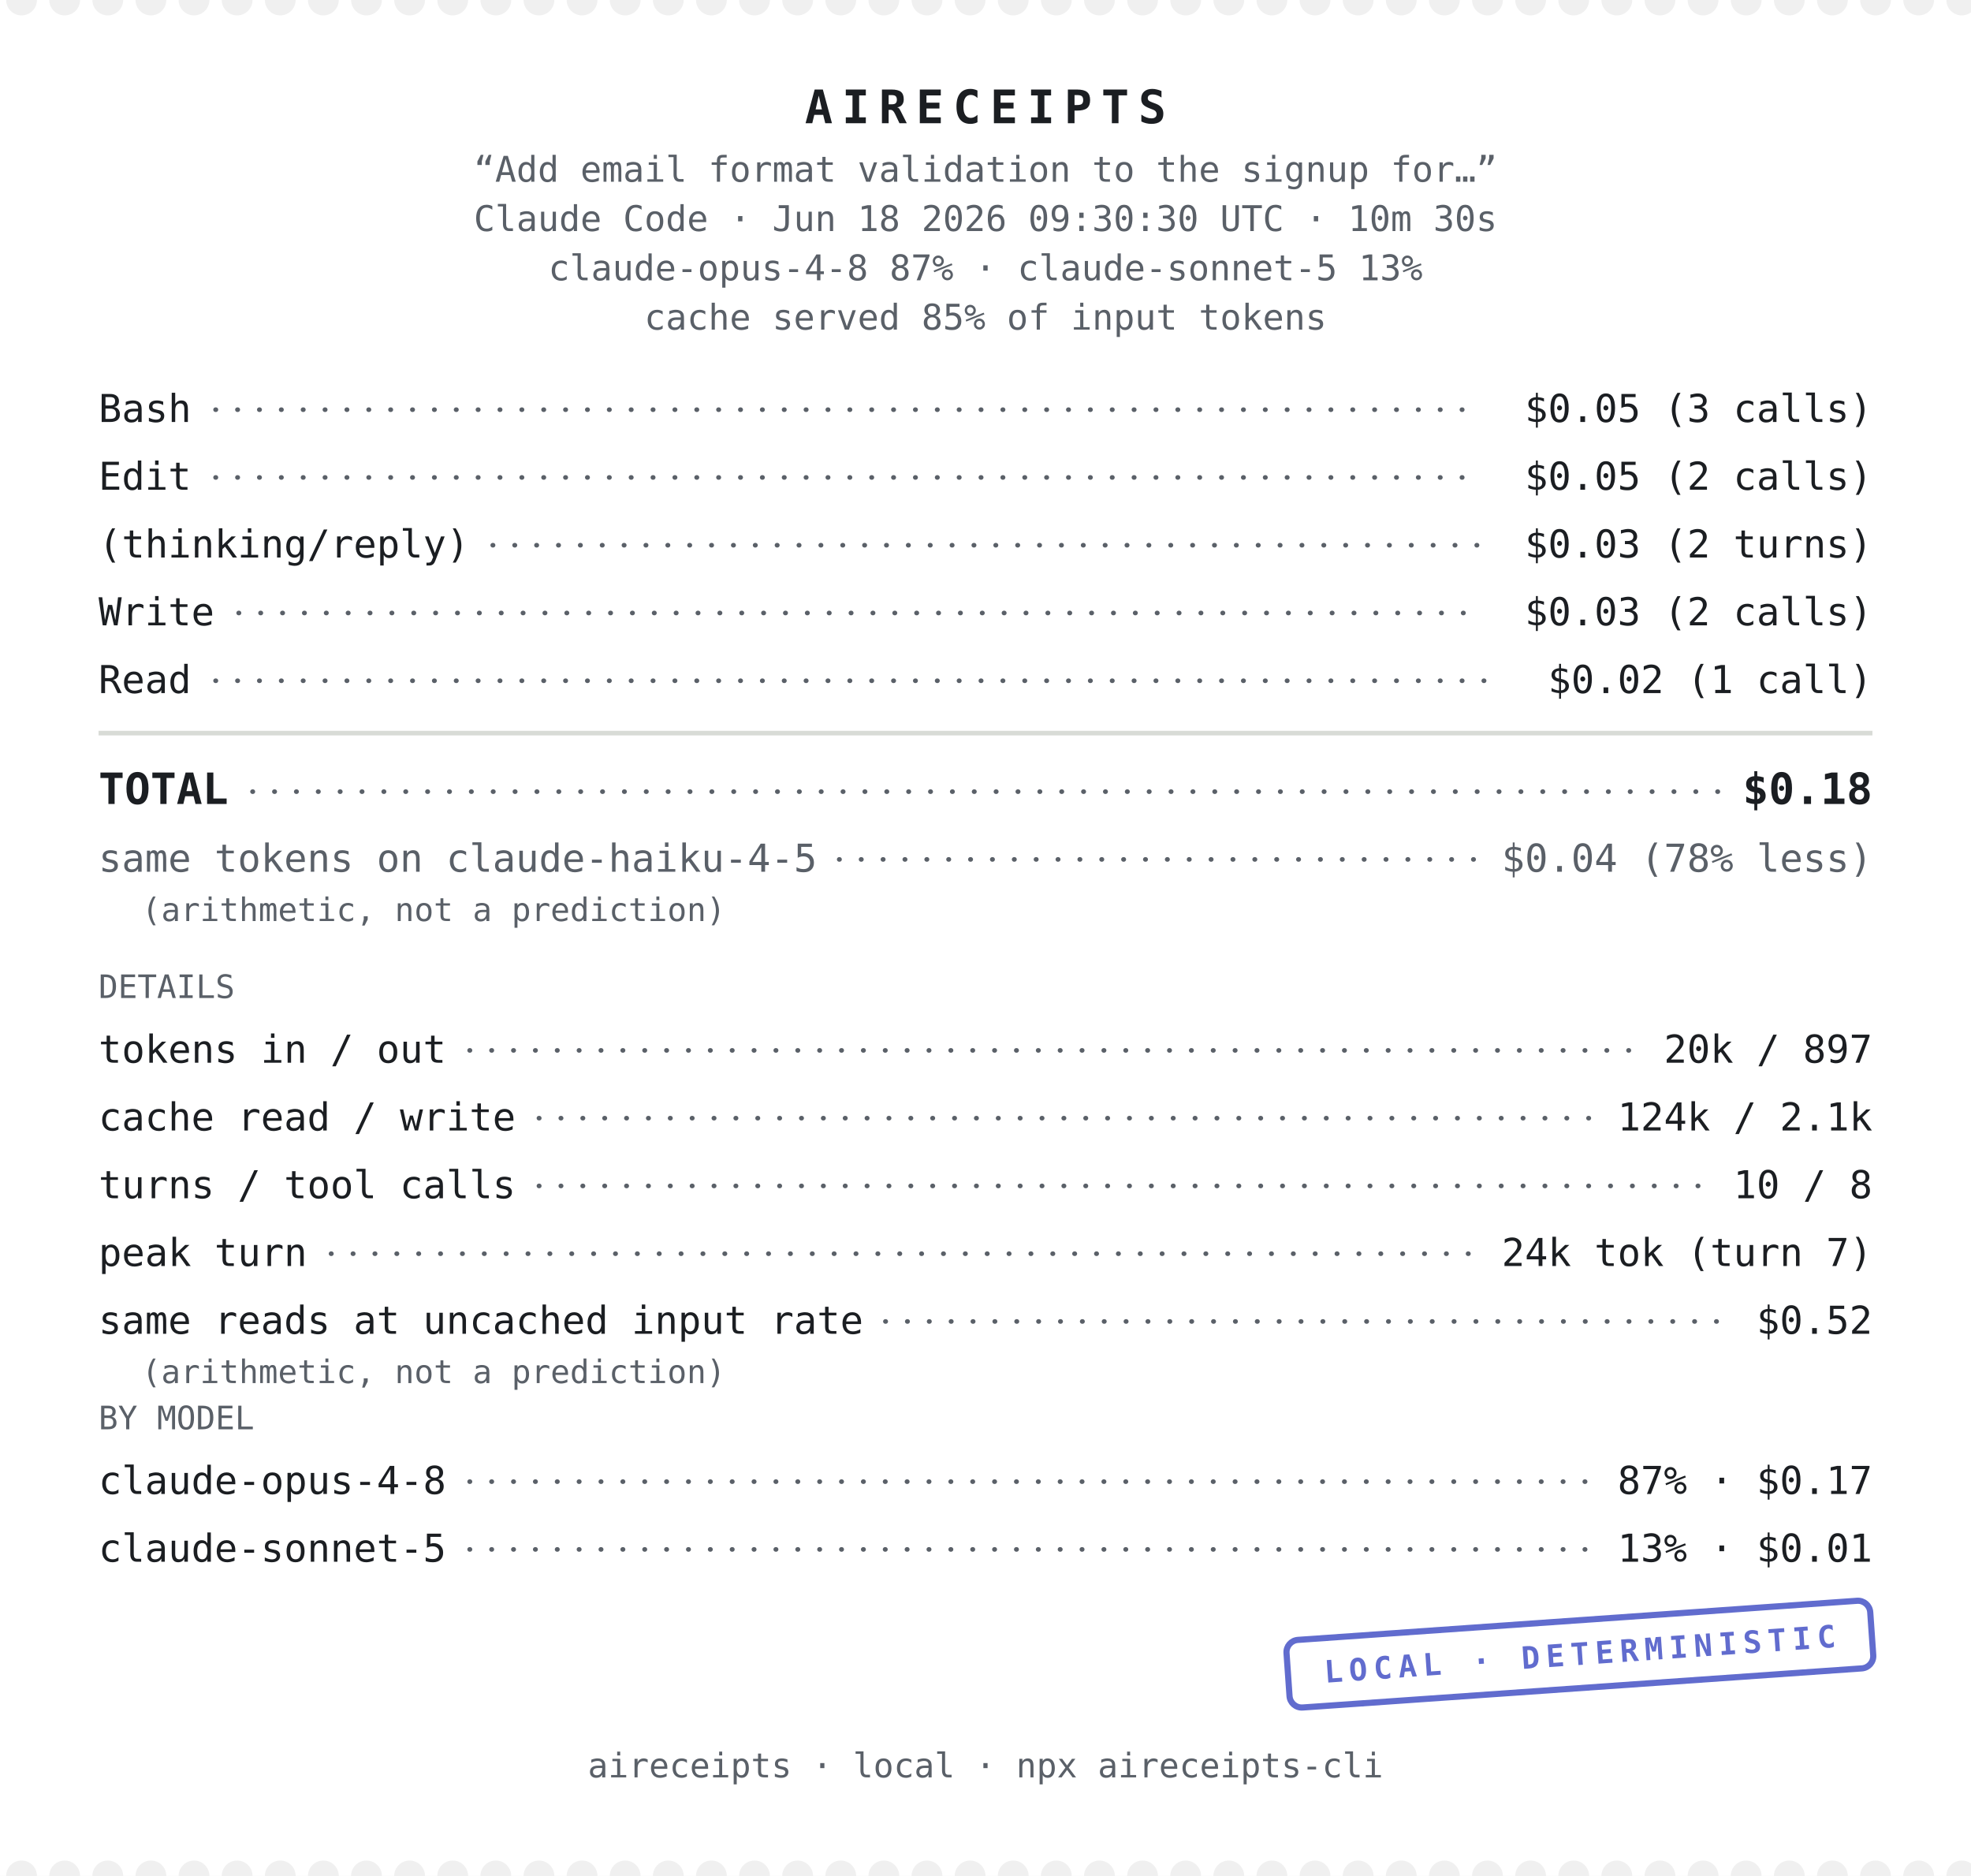
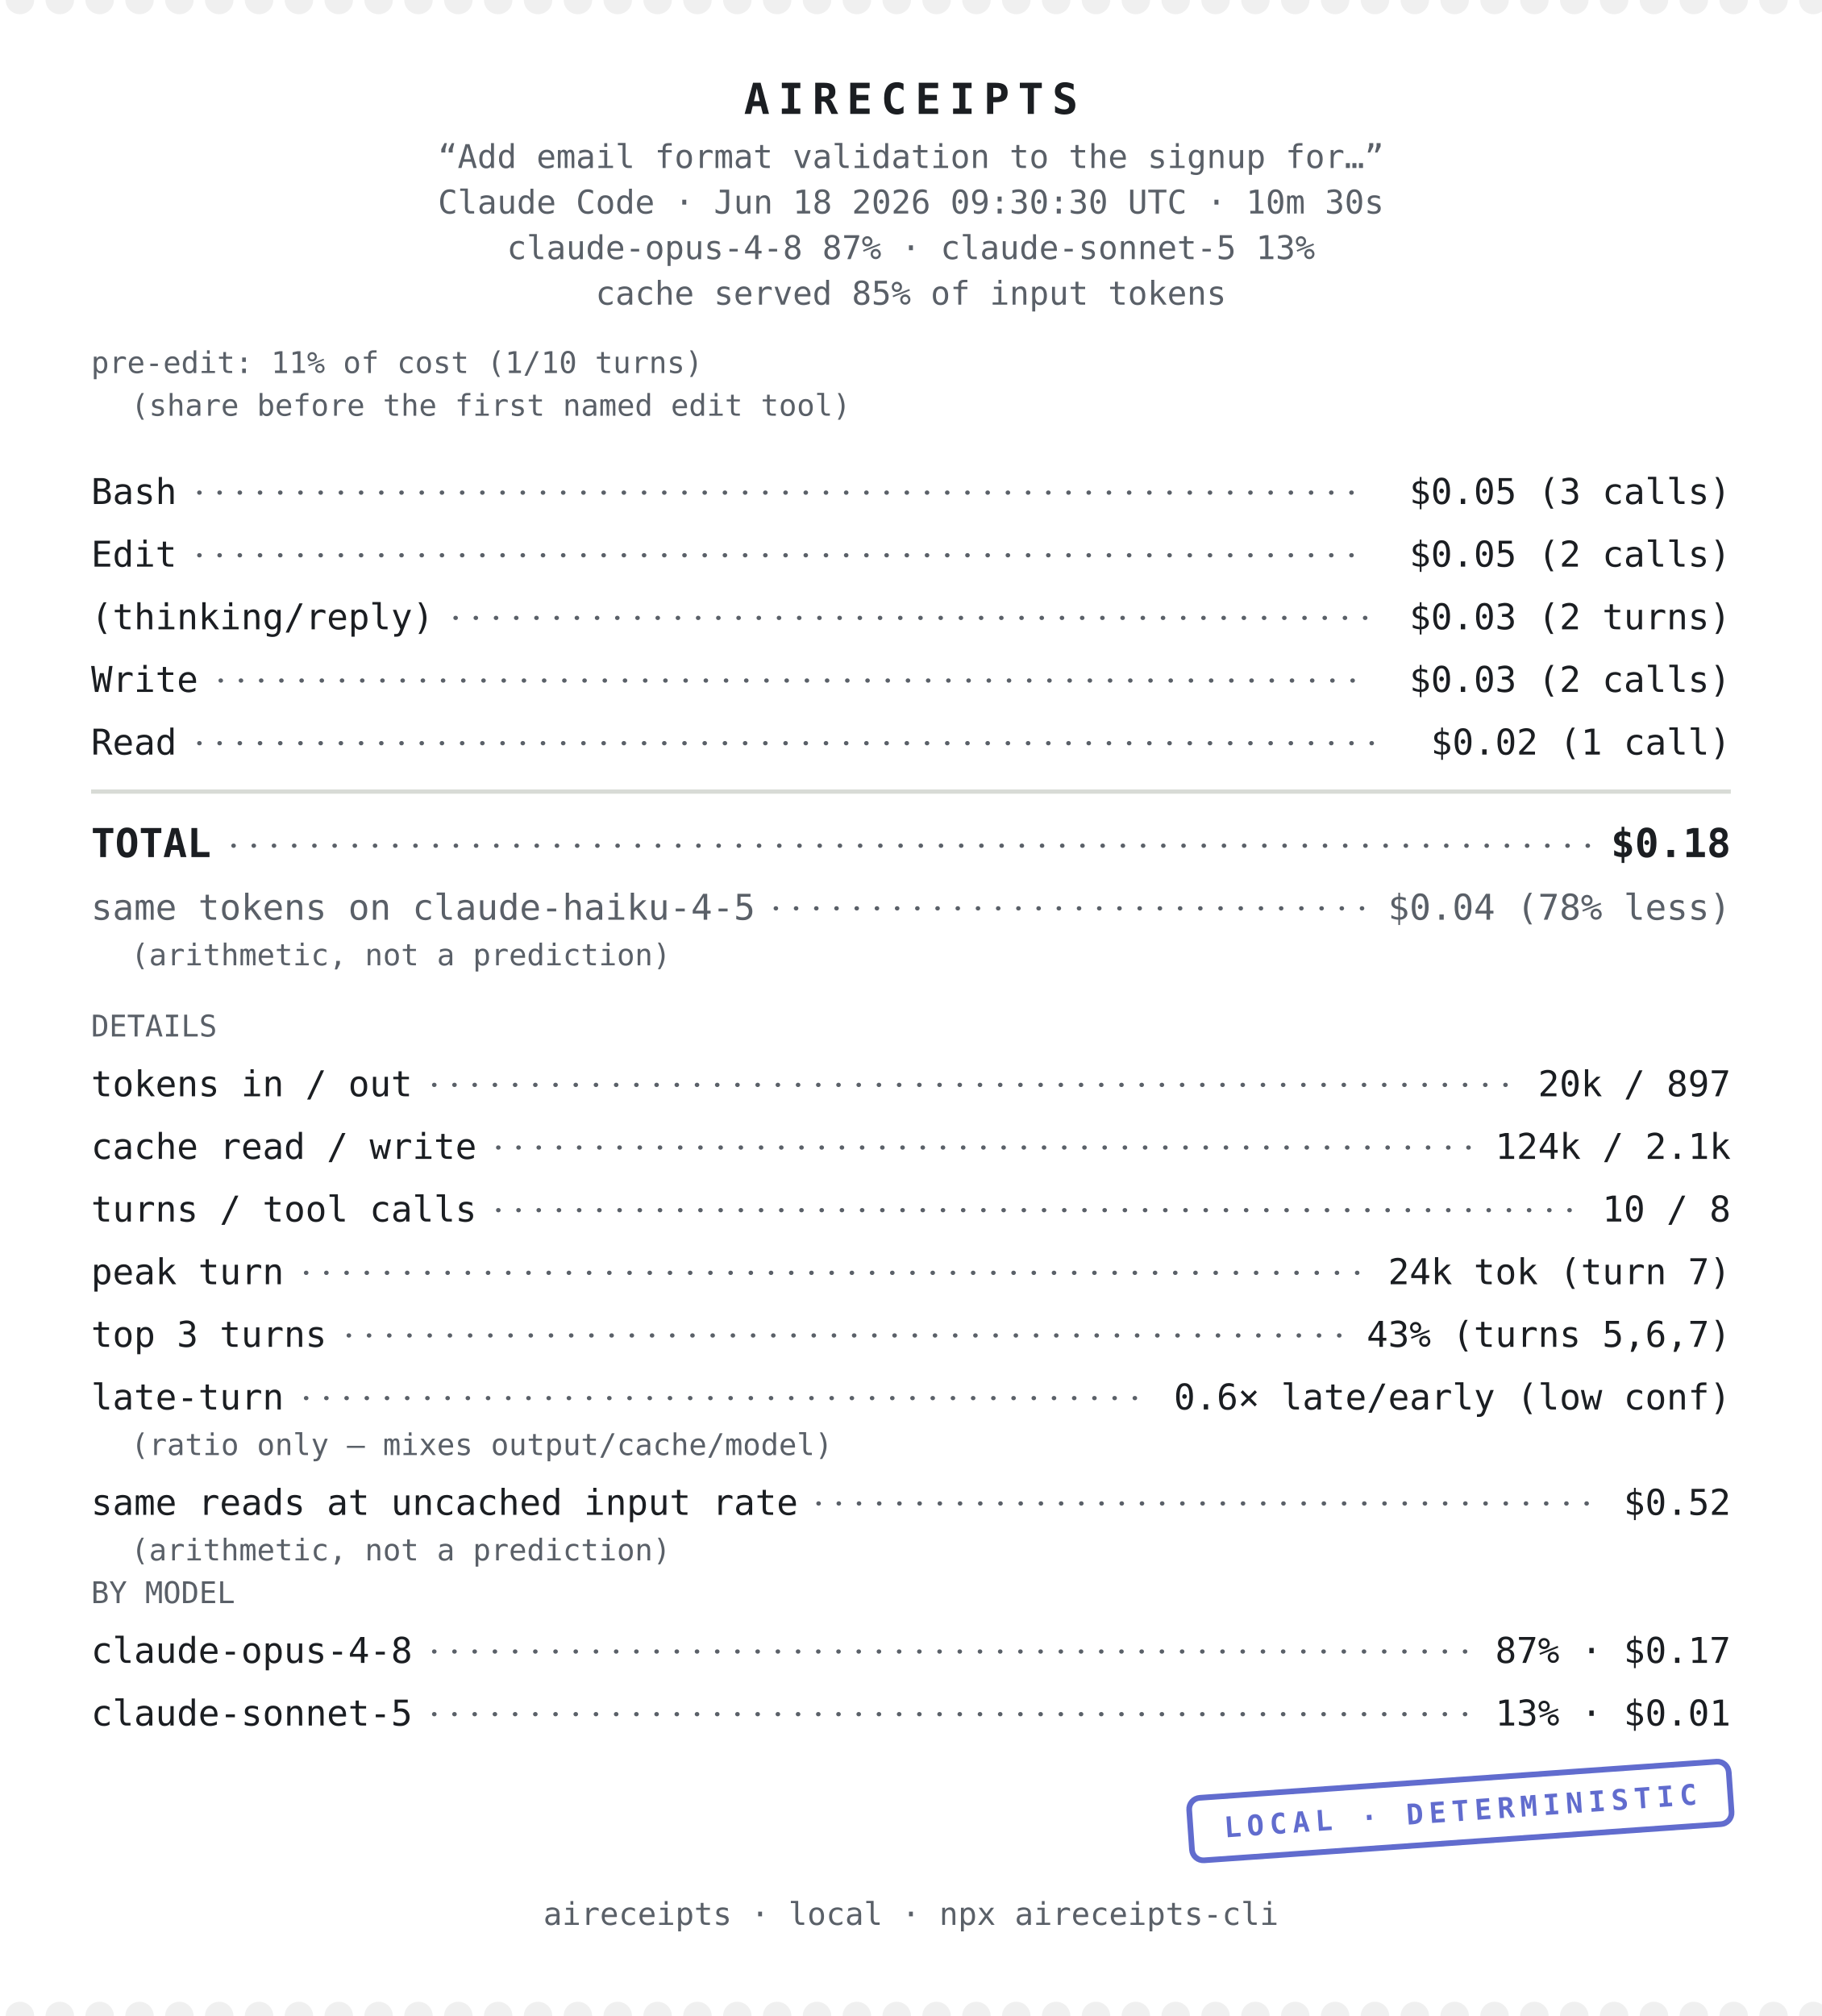
- <svg xmlns="http://www.w3.org/2000/svg" width="640" height="609" viewBox="0 0 640 609" font-family="&quot;SF Mono&quot;,&quot;Cascadia Code&quot;,&quot;JetBrains Mono&quot;,Menlo,Consolas,monospace" role="img" aria-label="aireceipts cost receipt">
+ <svg xmlns="http://www.w3.org/2000/svg" width="640" height="708" viewBox="0 0 640 708" font-family="&quot;SF Mono&quot;,&quot;Cascadia Code&quot;,&quot;JetBrains Mono&quot;,Menlo,Consolas,monospace" role="img" aria-label="aireceipts cost receipt">
  <g transform="translate(0 0)">
    <defs>
-       <mask id="perf-0" maskUnits="userSpaceOnUse" x="-5" y="-5" width="650" height="619">
-         <rect x="0" y="0" width="640" height="609" fill="#FFFFFF" />
+       <mask id="perf-0" maskUnits="userSpaceOnUse" x="-5" y="-5" width="650" height="718">
+         <rect x="0" y="0" width="640" height="708" fill="#FFFFFF" />
        <g class="perf-top">
          <circle cx="7" cy="0" r="5" fill="#000000" />
          <circle cx="21" cy="0" r="5" fill="#000000" />
          <circle cx="35" cy="0" r="5" fill="#000000" />
          <circle cx="49" cy="0" r="5" fill="#000000" />
          <circle cx="63" cy="0" r="5" fill="#000000" />
          <circle cx="77" cy="0" r="5" fill="#000000" />
          <circle cx="91" cy="0" r="5" fill="#000000" />
          <circle cx="105" cy="0" r="5" fill="#000000" />
          <circle cx="119" cy="0" r="5" fill="#000000" />
          <circle cx="133" cy="0" r="5" fill="#000000" />
          <circle cx="147" cy="0" r="5" fill="#000000" />
          <circle cx="161" cy="0" r="5" fill="#000000" />
          <circle cx="175" cy="0" r="5" fill="#000000" />
          <circle cx="189" cy="0" r="5" fill="#000000" />
          <circle cx="203" cy="0" r="5" fill="#000000" />
          <circle cx="217" cy="0" r="5" fill="#000000" />
          <circle cx="231" cy="0" r="5" fill="#000000" />
          <circle cx="245" cy="0" r="5" fill="#000000" />
          <circle cx="259" cy="0" r="5" fill="#000000" />
          <circle cx="273" cy="0" r="5" fill="#000000" />
          <circle cx="287" cy="0" r="5" fill="#000000" />
          <circle cx="301" cy="0" r="5" fill="#000000" />
          <circle cx="315" cy="0" r="5" fill="#000000" />
          <circle cx="329" cy="0" r="5" fill="#000000" />
          <circle cx="343" cy="0" r="5" fill="#000000" />
          <circle cx="357" cy="0" r="5" fill="#000000" />
          <circle cx="371" cy="0" r="5" fill="#000000" />
          <circle cx="385" cy="0" r="5" fill="#000000" />
          <circle cx="399" cy="0" r="5" fill="#000000" />
          <circle cx="413" cy="0" r="5" fill="#000000" />
          <circle cx="427" cy="0" r="5" fill="#000000" />
          <circle cx="441" cy="0" r="5" fill="#000000" />
          <circle cx="455" cy="0" r="5" fill="#000000" />
          <circle cx="469" cy="0" r="5" fill="#000000" />
          <circle cx="483" cy="0" r="5" fill="#000000" />
          <circle cx="497" cy="0" r="5" fill="#000000" />
          <circle cx="511" cy="0" r="5" fill="#000000" />
          <circle cx="525" cy="0" r="5" fill="#000000" />
          <circle cx="539" cy="0" r="5" fill="#000000" />
          <circle cx="553" cy="0" r="5" fill="#000000" />
          <circle cx="567" cy="0" r="5" fill="#000000" />
          <circle cx="581" cy="0" r="5" fill="#000000" />
          <circle cx="595" cy="0" r="5" fill="#000000" />
          <circle cx="609" cy="0" r="5" fill="#000000" />
          <circle cx="623" cy="0" r="5" fill="#000000" />
          <circle cx="637" cy="0" r="5" fill="#000000" />
        </g>
        <g class="perf-bottom">
-           <circle cx="7" cy="609" r="5" fill="#000000" />
-           <circle cx="21" cy="609" r="5" fill="#000000" />
-           <circle cx="35" cy="609" r="5" fill="#000000" />
-           <circle cx="49" cy="609" r="5" fill="#000000" />
-           <circle cx="63" cy="609" r="5" fill="#000000" />
-           <circle cx="77" cy="609" r="5" fill="#000000" />
-           <circle cx="91" cy="609" r="5" fill="#000000" />
-           <circle cx="105" cy="609" r="5" fill="#000000" />
-           <circle cx="119" cy="609" r="5" fill="#000000" />
-           <circle cx="133" cy="609" r="5" fill="#000000" />
-           <circle cx="147" cy="609" r="5" fill="#000000" />
-           <circle cx="161" cy="609" r="5" fill="#000000" />
-           <circle cx="175" cy="609" r="5" fill="#000000" />
-           <circle cx="189" cy="609" r="5" fill="#000000" />
-           <circle cx="203" cy="609" r="5" fill="#000000" />
-           <circle cx="217" cy="609" r="5" fill="#000000" />
-           <circle cx="231" cy="609" r="5" fill="#000000" />
-           <circle cx="245" cy="609" r="5" fill="#000000" />
-           <circle cx="259" cy="609" r="5" fill="#000000" />
-           <circle cx="273" cy="609" r="5" fill="#000000" />
-           <circle cx="287" cy="609" r="5" fill="#000000" />
-           <circle cx="301" cy="609" r="5" fill="#000000" />
-           <circle cx="315" cy="609" r="5" fill="#000000" />
-           <circle cx="329" cy="609" r="5" fill="#000000" />
-           <circle cx="343" cy="609" r="5" fill="#000000" />
-           <circle cx="357" cy="609" r="5" fill="#000000" />
-           <circle cx="371" cy="609" r="5" fill="#000000" />
-           <circle cx="385" cy="609" r="5" fill="#000000" />
-           <circle cx="399" cy="609" r="5" fill="#000000" />
-           <circle cx="413" cy="609" r="5" fill="#000000" />
-           <circle cx="427" cy="609" r="5" fill="#000000" />
-           <circle cx="441" cy="609" r="5" fill="#000000" />
-           <circle cx="455" cy="609" r="5" fill="#000000" />
-           <circle cx="469" cy="609" r="5" fill="#000000" />
-           <circle cx="483" cy="609" r="5" fill="#000000" />
-           <circle cx="497" cy="609" r="5" fill="#000000" />
-           <circle cx="511" cy="609" r="5" fill="#000000" />
-           <circle cx="525" cy="609" r="5" fill="#000000" />
-           <circle cx="539" cy="609" r="5" fill="#000000" />
-           <circle cx="553" cy="609" r="5" fill="#000000" />
-           <circle cx="567" cy="609" r="5" fill="#000000" />
-           <circle cx="581" cy="609" r="5" fill="#000000" />
-           <circle cx="595" cy="609" r="5" fill="#000000" />
-           <circle cx="609" cy="609" r="5" fill="#000000" />
-           <circle cx="623" cy="609" r="5" fill="#000000" />
-           <circle cx="637" cy="609" r="5" fill="#000000" />
+           <circle cx="7" cy="708" r="5" fill="#000000" />
+           <circle cx="21" cy="708" r="5" fill="#000000" />
+           <circle cx="35" cy="708" r="5" fill="#000000" />
+           <circle cx="49" cy="708" r="5" fill="#000000" />
+           <circle cx="63" cy="708" r="5" fill="#000000" />
+           <circle cx="77" cy="708" r="5" fill="#000000" />
+           <circle cx="91" cy="708" r="5" fill="#000000" />
+           <circle cx="105" cy="708" r="5" fill="#000000" />
+           <circle cx="119" cy="708" r="5" fill="#000000" />
+           <circle cx="133" cy="708" r="5" fill="#000000" />
+           <circle cx="147" cy="708" r="5" fill="#000000" />
+           <circle cx="161" cy="708" r="5" fill="#000000" />
+           <circle cx="175" cy="708" r="5" fill="#000000" />
+           <circle cx="189" cy="708" r="5" fill="#000000" />
+           <circle cx="203" cy="708" r="5" fill="#000000" />
+           <circle cx="217" cy="708" r="5" fill="#000000" />
+           <circle cx="231" cy="708" r="5" fill="#000000" />
+           <circle cx="245" cy="708" r="5" fill="#000000" />
+           <circle cx="259" cy="708" r="5" fill="#000000" />
+           <circle cx="273" cy="708" r="5" fill="#000000" />
+           <circle cx="287" cy="708" r="5" fill="#000000" />
+           <circle cx="301" cy="708" r="5" fill="#000000" />
+           <circle cx="315" cy="708" r="5" fill="#000000" />
+           <circle cx="329" cy="708" r="5" fill="#000000" />
+           <circle cx="343" cy="708" r="5" fill="#000000" />
+           <circle cx="357" cy="708" r="5" fill="#000000" />
+           <circle cx="371" cy="708" r="5" fill="#000000" />
+           <circle cx="385" cy="708" r="5" fill="#000000" />
+           <circle cx="399" cy="708" r="5" fill="#000000" />
+           <circle cx="413" cy="708" r="5" fill="#000000" />
+           <circle cx="427" cy="708" r="5" fill="#000000" />
+           <circle cx="441" cy="708" r="5" fill="#000000" />
+           <circle cx="455" cy="708" r="5" fill="#000000" />
+           <circle cx="469" cy="708" r="5" fill="#000000" />
+           <circle cx="483" cy="708" r="5" fill="#000000" />
+           <circle cx="497" cy="708" r="5" fill="#000000" />
+           <circle cx="511" cy="708" r="5" fill="#000000" />
+           <circle cx="525" cy="708" r="5" fill="#000000" />
+           <circle cx="539" cy="708" r="5" fill="#000000" />
+           <circle cx="553" cy="708" r="5" fill="#000000" />
+           <circle cx="567" cy="708" r="5" fill="#000000" />
+           <circle cx="581" cy="708" r="5" fill="#000000" />
+           <circle cx="595" cy="708" r="5" fill="#000000" />
+           <circle cx="609" cy="708" r="5" fill="#000000" />
+           <circle cx="623" cy="708" r="5" fill="#000000" />
+           <circle cx="637" cy="708" r="5" fill="#000000" />
        </g>
      </mask>
    </defs>
-     <rect x="0" y="0" width="640" height="609" fill="#FFFFFF" mask="url(#perf-0)" />
+     <rect x="0" y="0" width="640" height="708" fill="#FFFFFF" mask="url(#perf-0)" />
    <text x="320" y="40" font-size="15" fill="#1B1E22" text-anchor="middle" font-weight="700" letter-spacing="3">AIRECEIPTS</text>
    <text x="320" y="59" font-size="11.5" fill="#5A6068" text-anchor="middle">“Add email format validation to the signup for…”</text>
    <text x="320" y="75" font-size="11.5" fill="#5A6068" text-anchor="middle">Claude Code · Jun 18 2026 09:30:30 UTC · 10m 30s</text>
    <text x="320" y="91" font-size="11.5" fill="#5A6068" text-anchor="middle">claude-opus-4-8 87% · claude-sonnet-5 13%</text>
    <text x="320" y="107" font-size="11.5" fill="#5A6068" text-anchor="middle">cache served 85% of input tokens</text>
-     <text x="32" y="137" font-size="12.5" fill="#1B1E22" text-anchor="start">Bash</text>
-     <text x="608" y="137" font-size="12.5" fill="#1B1E22" text-anchor="end">$0.05  (3 calls)</text>
-     <line x1="70" y1="133" x2="480" y2="133" stroke="#5A6068" stroke-width="1.5" stroke-linecap="round" stroke-dasharray="0.1 7" />
-     <text x="32" y="159" font-size="12.5" fill="#1B1E22" text-anchor="start">Edit</text>
-     <text x="608" y="159" font-size="12.5" fill="#1B1E22" text-anchor="end">$0.05  (2 calls)</text>
-     <line x1="70" y1="155" x2="480" y2="155" stroke="#5A6068" stroke-width="1.5" stroke-linecap="round" stroke-dasharray="0.1 7" />
-     <text x="32" y="181" font-size="12.5" fill="#1B1E22" text-anchor="start">(thinking/reply)</text>
-     <text x="608" y="181" font-size="12.5" fill="#1B1E22" text-anchor="end">$0.03  (2 turns)</text>
-     <line x1="160" y1="177" x2="480" y2="177" stroke="#5A6068" stroke-width="1.5" stroke-linecap="round" stroke-dasharray="0.1 7" />
-     <text x="32" y="203" font-size="12.5" fill="#1B1E22" text-anchor="start">Write</text>
-     <text x="608" y="203" font-size="12.5" fill="#1B1E22" text-anchor="end">$0.03  (2 calls)</text>
-     <line x1="77.5" y1="199" x2="480" y2="199" stroke="#5A6068" stroke-width="1.5" stroke-linecap="round" stroke-dasharray="0.1 7" />
-     <text x="32" y="225" font-size="12.5" fill="#1B1E22" text-anchor="start">Read</text>
-     <text x="608" y="225" font-size="12.5" fill="#1B1E22" text-anchor="end">$0.02  (1 call)</text>
-     <line x1="70" y1="221" x2="487.5" y2="221" stroke="#5A6068" stroke-width="1.5" stroke-linecap="round" stroke-dasharray="0.1 7" />
-     <line x1="32" y1="238" x2="608" y2="238" stroke="#D8DBD6" stroke-width="1.5" />
-     <text x="32" y="261" font-size="14" fill="#1B1E22" text-anchor="start" font-weight="700">TOTAL</text>
-     <text x="608" y="261" font-size="14" fill="#1B1E22" text-anchor="end" font-weight="700">$0.18</text>
-     <line x1="82" y1="257" x2="558" y2="257" stroke="#5A6068" stroke-width="1.5" stroke-linecap="round" stroke-dasharray="0.1 7" />
-     <text x="32" y="283" font-size="12.5" fill="#5A6068" text-anchor="start" font-weight="400">same tokens on claude-haiku-4-5</text>
-     <text x="608" y="283" font-size="12.5" fill="#5A6068" text-anchor="end" font-weight="400">$0.04 (78% less)</text>
-     <line x1="272.5" y1="279" x2="480" y2="279" stroke="#5A6068" stroke-width="1.5" stroke-linecap="round" stroke-dasharray="0.1 7" />
-     <text x="46" y="299" font-size="10.5" fill="#5A6068" text-anchor="start">(arithmetic, not a prediction)</text>
-     <text x="32" y="324" font-size="10.5" fill="#5A6068" text-anchor="start">DETAILS</text>
-     <text x="32" y="345" font-size="12.5" fill="#1B1E22" text-anchor="start">tokens in / out</text>
-     <text x="608" y="345" font-size="12.5" fill="#1B1E22" text-anchor="end">20k / 897</text>
-     <line x1="152.5" y1="341" x2="532.5" y2="341" stroke="#5A6068" stroke-width="1.5" stroke-linecap="round" stroke-dasharray="0.1 7" />
-     <text x="32" y="367" font-size="12.5" fill="#1B1E22" text-anchor="start">cache read / write</text>
-     <text x="608" y="367" font-size="12.5" fill="#1B1E22" text-anchor="end">124k / 2.1k</text>
-     <line x1="175" y1="363" x2="517.5" y2="363" stroke="#5A6068" stroke-width="1.5" stroke-linecap="round" stroke-dasharray="0.1 7" />
-     <text x="32" y="389" font-size="12.5" fill="#1B1E22" text-anchor="start">turns / tool calls</text>
-     <text x="608" y="389" font-size="12.5" fill="#1B1E22" text-anchor="end">10 / 8</text>
-     <line x1="175" y1="385" x2="555" y2="385" stroke="#5A6068" stroke-width="1.5" stroke-linecap="round" stroke-dasharray="0.1 7" />
-     <text x="32" y="411" font-size="12.5" fill="#1B1E22" text-anchor="start">peak turn</text>
-     <text x="608" y="411" font-size="12.5" fill="#1B1E22" text-anchor="end">24k tok (turn 7)</text>
-     <line x1="107.5" y1="407" x2="480" y2="407" stroke="#5A6068" stroke-width="1.5" stroke-linecap="round" stroke-dasharray="0.1 7" />
-     <text x="32" y="433" font-size="12.5" fill="#1B1E22" text-anchor="start">same reads at uncached input rate</text>
-     <text x="608" y="433" font-size="12.5" fill="#1B1E22" text-anchor="end">$0.52</text>
-     <line x1="287.5" y1="429" x2="562.5" y2="429" stroke="#5A6068" stroke-width="1.5" stroke-linecap="round" stroke-dasharray="0.1 7" />
-     <text x="46" y="449" font-size="10.5" fill="#5A6068" text-anchor="start">(arithmetic, not a prediction)</text>
-     <text x="32" y="464" font-size="10.5" fill="#5A6068" text-anchor="start">BY MODEL</text>
-     <text x="32" y="485" font-size="12.5" fill="#1B1E22" text-anchor="start">claude-opus-4-8</text>
-     <text x="608" y="485" font-size="12.5" fill="#1B1E22" text-anchor="end">87% · $0.17</text>
-     <line x1="152.5" y1="481" x2="517.5" y2="481" stroke="#5A6068" stroke-width="1.5" stroke-linecap="round" stroke-dasharray="0.1 7" />
-     <text x="32" y="507" font-size="12.5" fill="#1B1E22" text-anchor="start">claude-sonnet-5</text>
-     <text x="608" y="507" font-size="12.5" fill="#1B1E22" text-anchor="end">13% · $0.01</text>
-     <line x1="152.5" y1="503" x2="517.5" y2="503" stroke="#5A6068" stroke-width="1.5" stroke-linecap="round" stroke-dasharray="0.1 7" />
-     <g class="stamp" opacity="0.8" transform="rotate(-4 513 537)">
-       <rect x="418" y="526" width="190" height="22" rx="4" fill="none" stroke="#3947C2" stroke-width="2" />
-       <text x="513" y="540.5" font-size="10" fill="#3947C2" text-anchor="middle" font-weight="700" letter-spacing="2">LOCAL · DETERMINISTIC</text>
+     <text x="32" y="131" font-size="10.5" fill="#5A6068" text-anchor="start">pre-edit: 11% of cost (1/10 turns)</text>
+     <text x="46" y="146" font-size="10.5" fill="#5A6068" text-anchor="start">(share before the first named edit tool)</text>
+     <text x="32" y="177" font-size="12.5" fill="#1B1E22" text-anchor="start">Bash</text>
+     <text x="608" y="177" font-size="12.5" fill="#1B1E22" text-anchor="end">$0.05  (3 calls)</text>
+     <line x1="70" y1="173" x2="480" y2="173" stroke="#5A6068" stroke-width="1.5" stroke-linecap="round" stroke-dasharray="0.1 7" />
+     <text x="32" y="199" font-size="12.5" fill="#1B1E22" text-anchor="start">Edit</text>
+     <text x="608" y="199" font-size="12.5" fill="#1B1E22" text-anchor="end">$0.05  (2 calls)</text>
+     <line x1="70" y1="195" x2="480" y2="195" stroke="#5A6068" stroke-width="1.5" stroke-linecap="round" stroke-dasharray="0.1 7" />
+     <text x="32" y="221" font-size="12.5" fill="#1B1E22" text-anchor="start">(thinking/reply)</text>
+     <text x="608" y="221" font-size="12.5" fill="#1B1E22" text-anchor="end">$0.03  (2 turns)</text>
+     <line x1="160" y1="217" x2="480" y2="217" stroke="#5A6068" stroke-width="1.5" stroke-linecap="round" stroke-dasharray="0.1 7" />
+     <text x="32" y="243" font-size="12.5" fill="#1B1E22" text-anchor="start">Write</text>
+     <text x="608" y="243" font-size="12.5" fill="#1B1E22" text-anchor="end">$0.03  (2 calls)</text>
+     <line x1="77.5" y1="239" x2="480" y2="239" stroke="#5A6068" stroke-width="1.5" stroke-linecap="round" stroke-dasharray="0.1 7" />
+     <text x="32" y="265" font-size="12.5" fill="#1B1E22" text-anchor="start">Read</text>
+     <text x="608" y="265" font-size="12.5" fill="#1B1E22" text-anchor="end">$0.02  (1 call)</text>
+     <line x1="70" y1="261" x2="487.5" y2="261" stroke="#5A6068" stroke-width="1.5" stroke-linecap="round" stroke-dasharray="0.1 7" />
+     <line x1="32" y1="278" x2="608" y2="278" stroke="#D8DBD6" stroke-width="1.5" />
+     <text x="32" y="301" font-size="14" fill="#1B1E22" text-anchor="start" font-weight="700">TOTAL</text>
+     <text x="608" y="301" font-size="14" fill="#1B1E22" text-anchor="end" font-weight="700">$0.18</text>
+     <line x1="82" y1="297" x2="558" y2="297" stroke="#5A6068" stroke-width="1.5" stroke-linecap="round" stroke-dasharray="0.1 7" />
+     <text x="32" y="323" font-size="12.5" fill="#5A6068" text-anchor="start" font-weight="400">same tokens on claude-haiku-4-5</text>
+     <text x="608" y="323" font-size="12.5" fill="#5A6068" text-anchor="end" font-weight="400">$0.04 (78% less)</text>
+     <line x1="272.5" y1="319" x2="480" y2="319" stroke="#5A6068" stroke-width="1.5" stroke-linecap="round" stroke-dasharray="0.1 7" />
+     <text x="46" y="339" font-size="10.5" fill="#5A6068" text-anchor="start">(arithmetic, not a prediction)</text>
+     <text x="32" y="364" font-size="10.5" fill="#5A6068" text-anchor="start">DETAILS</text>
+     <text x="32" y="385" font-size="12.5" fill="#1B1E22" text-anchor="start">tokens in / out</text>
+     <text x="608" y="385" font-size="12.5" fill="#1B1E22" text-anchor="end">20k / 897</text>
+     <line x1="152.5" y1="381" x2="532.5" y2="381" stroke="#5A6068" stroke-width="1.5" stroke-linecap="round" stroke-dasharray="0.1 7" />
+     <text x="32" y="407" font-size="12.5" fill="#1B1E22" text-anchor="start">cache read / write</text>
+     <text x="608" y="407" font-size="12.5" fill="#1B1E22" text-anchor="end">124k / 2.1k</text>
+     <line x1="175" y1="403" x2="517.5" y2="403" stroke="#5A6068" stroke-width="1.5" stroke-linecap="round" stroke-dasharray="0.1 7" />
+     <text x="32" y="429" font-size="12.5" fill="#1B1E22" text-anchor="start">turns / tool calls</text>
+     <text x="608" y="429" font-size="12.5" fill="#1B1E22" text-anchor="end">10 / 8</text>
+     <line x1="175" y1="425" x2="555" y2="425" stroke="#5A6068" stroke-width="1.5" stroke-linecap="round" stroke-dasharray="0.1 7" />
+     <text x="32" y="451" font-size="12.5" fill="#1B1E22" text-anchor="start">peak turn</text>
+     <text x="608" y="451" font-size="12.5" fill="#1B1E22" text-anchor="end">24k tok (turn 7)</text>
+     <line x1="107.5" y1="447" x2="480" y2="447" stroke="#5A6068" stroke-width="1.5" stroke-linecap="round" stroke-dasharray="0.1 7" />
+     <text x="32" y="473" font-size="12.5" fill="#1B1E22" text-anchor="start">top 3 turns</text>
+     <text x="608" y="473" font-size="12.5" fill="#1B1E22" text-anchor="end">43% (turns 5,6,7)</text>
+     <line x1="122.5" y1="469" x2="472.5" y2="469" stroke="#5A6068" stroke-width="1.5" stroke-linecap="round" stroke-dasharray="0.1 7" />
+     <text x="32" y="495" font-size="12.5" fill="#1B1E22" text-anchor="start">late-turn</text>
+     <text x="608" y="495" font-size="12.5" fill="#1B1E22" text-anchor="end">0.6× late/early (low conf)</text>
+     <line x1="107.5" y1="491" x2="405" y2="491" stroke="#5A6068" stroke-width="1.5" stroke-linecap="round" stroke-dasharray="0.1 7" />
+     <text x="46" y="511" font-size="10.5" fill="#5A6068" text-anchor="start">(ratio only — mixes output/cache/model)</text>
+     <text x="32" y="532" font-size="12.5" fill="#1B1E22" text-anchor="start">same reads at uncached input rate</text>
+     <text x="608" y="532" font-size="12.5" fill="#1B1E22" text-anchor="end">$0.52</text>
+     <line x1="287.5" y1="528" x2="562.5" y2="528" stroke="#5A6068" stroke-width="1.5" stroke-linecap="round" stroke-dasharray="0.1 7" />
+     <text x="46" y="548" font-size="10.5" fill="#5A6068" text-anchor="start">(arithmetic, not a prediction)</text>
+     <text x="32" y="563" font-size="10.5" fill="#5A6068" text-anchor="start">BY MODEL</text>
+     <text x="32" y="584" font-size="12.5" fill="#1B1E22" text-anchor="start">claude-opus-4-8</text>
+     <text x="608" y="584" font-size="12.5" fill="#1B1E22" text-anchor="end">87% · $0.17</text>
+     <line x1="152.5" y1="580" x2="517.5" y2="580" stroke="#5A6068" stroke-width="1.5" stroke-linecap="round" stroke-dasharray="0.1 7" />
+     <text x="32" y="606" font-size="12.5" fill="#1B1E22" text-anchor="start">claude-sonnet-5</text>
+     <text x="608" y="606" font-size="12.5" fill="#1B1E22" text-anchor="end">13% · $0.01</text>
+     <line x1="152.5" y1="602" x2="517.5" y2="602" stroke="#5A6068" stroke-width="1.5" stroke-linecap="round" stroke-dasharray="0.1 7" />
+     <g class="stamp" opacity="0.8" transform="rotate(-4 513 636)">
+       <rect x="418" y="625" width="190" height="22" rx="4" fill="none" stroke="#3947C2" stroke-width="2" />
+       <text x="513" y="639.5" font-size="10" fill="#3947C2" text-anchor="middle" font-weight="700" letter-spacing="2">LOCAL · DETERMINISTIC</text>
    </g>
-     <text x="320" y="577" font-size="11" fill="#5A6068" text-anchor="middle">aireceipts · local · npx aireceipts-cli</text>
+     <text x="320" y="676" font-size="11" fill="#5A6068" text-anchor="middle">aireceipts · local · npx aireceipts-cli</text>
  </g>
</svg>
